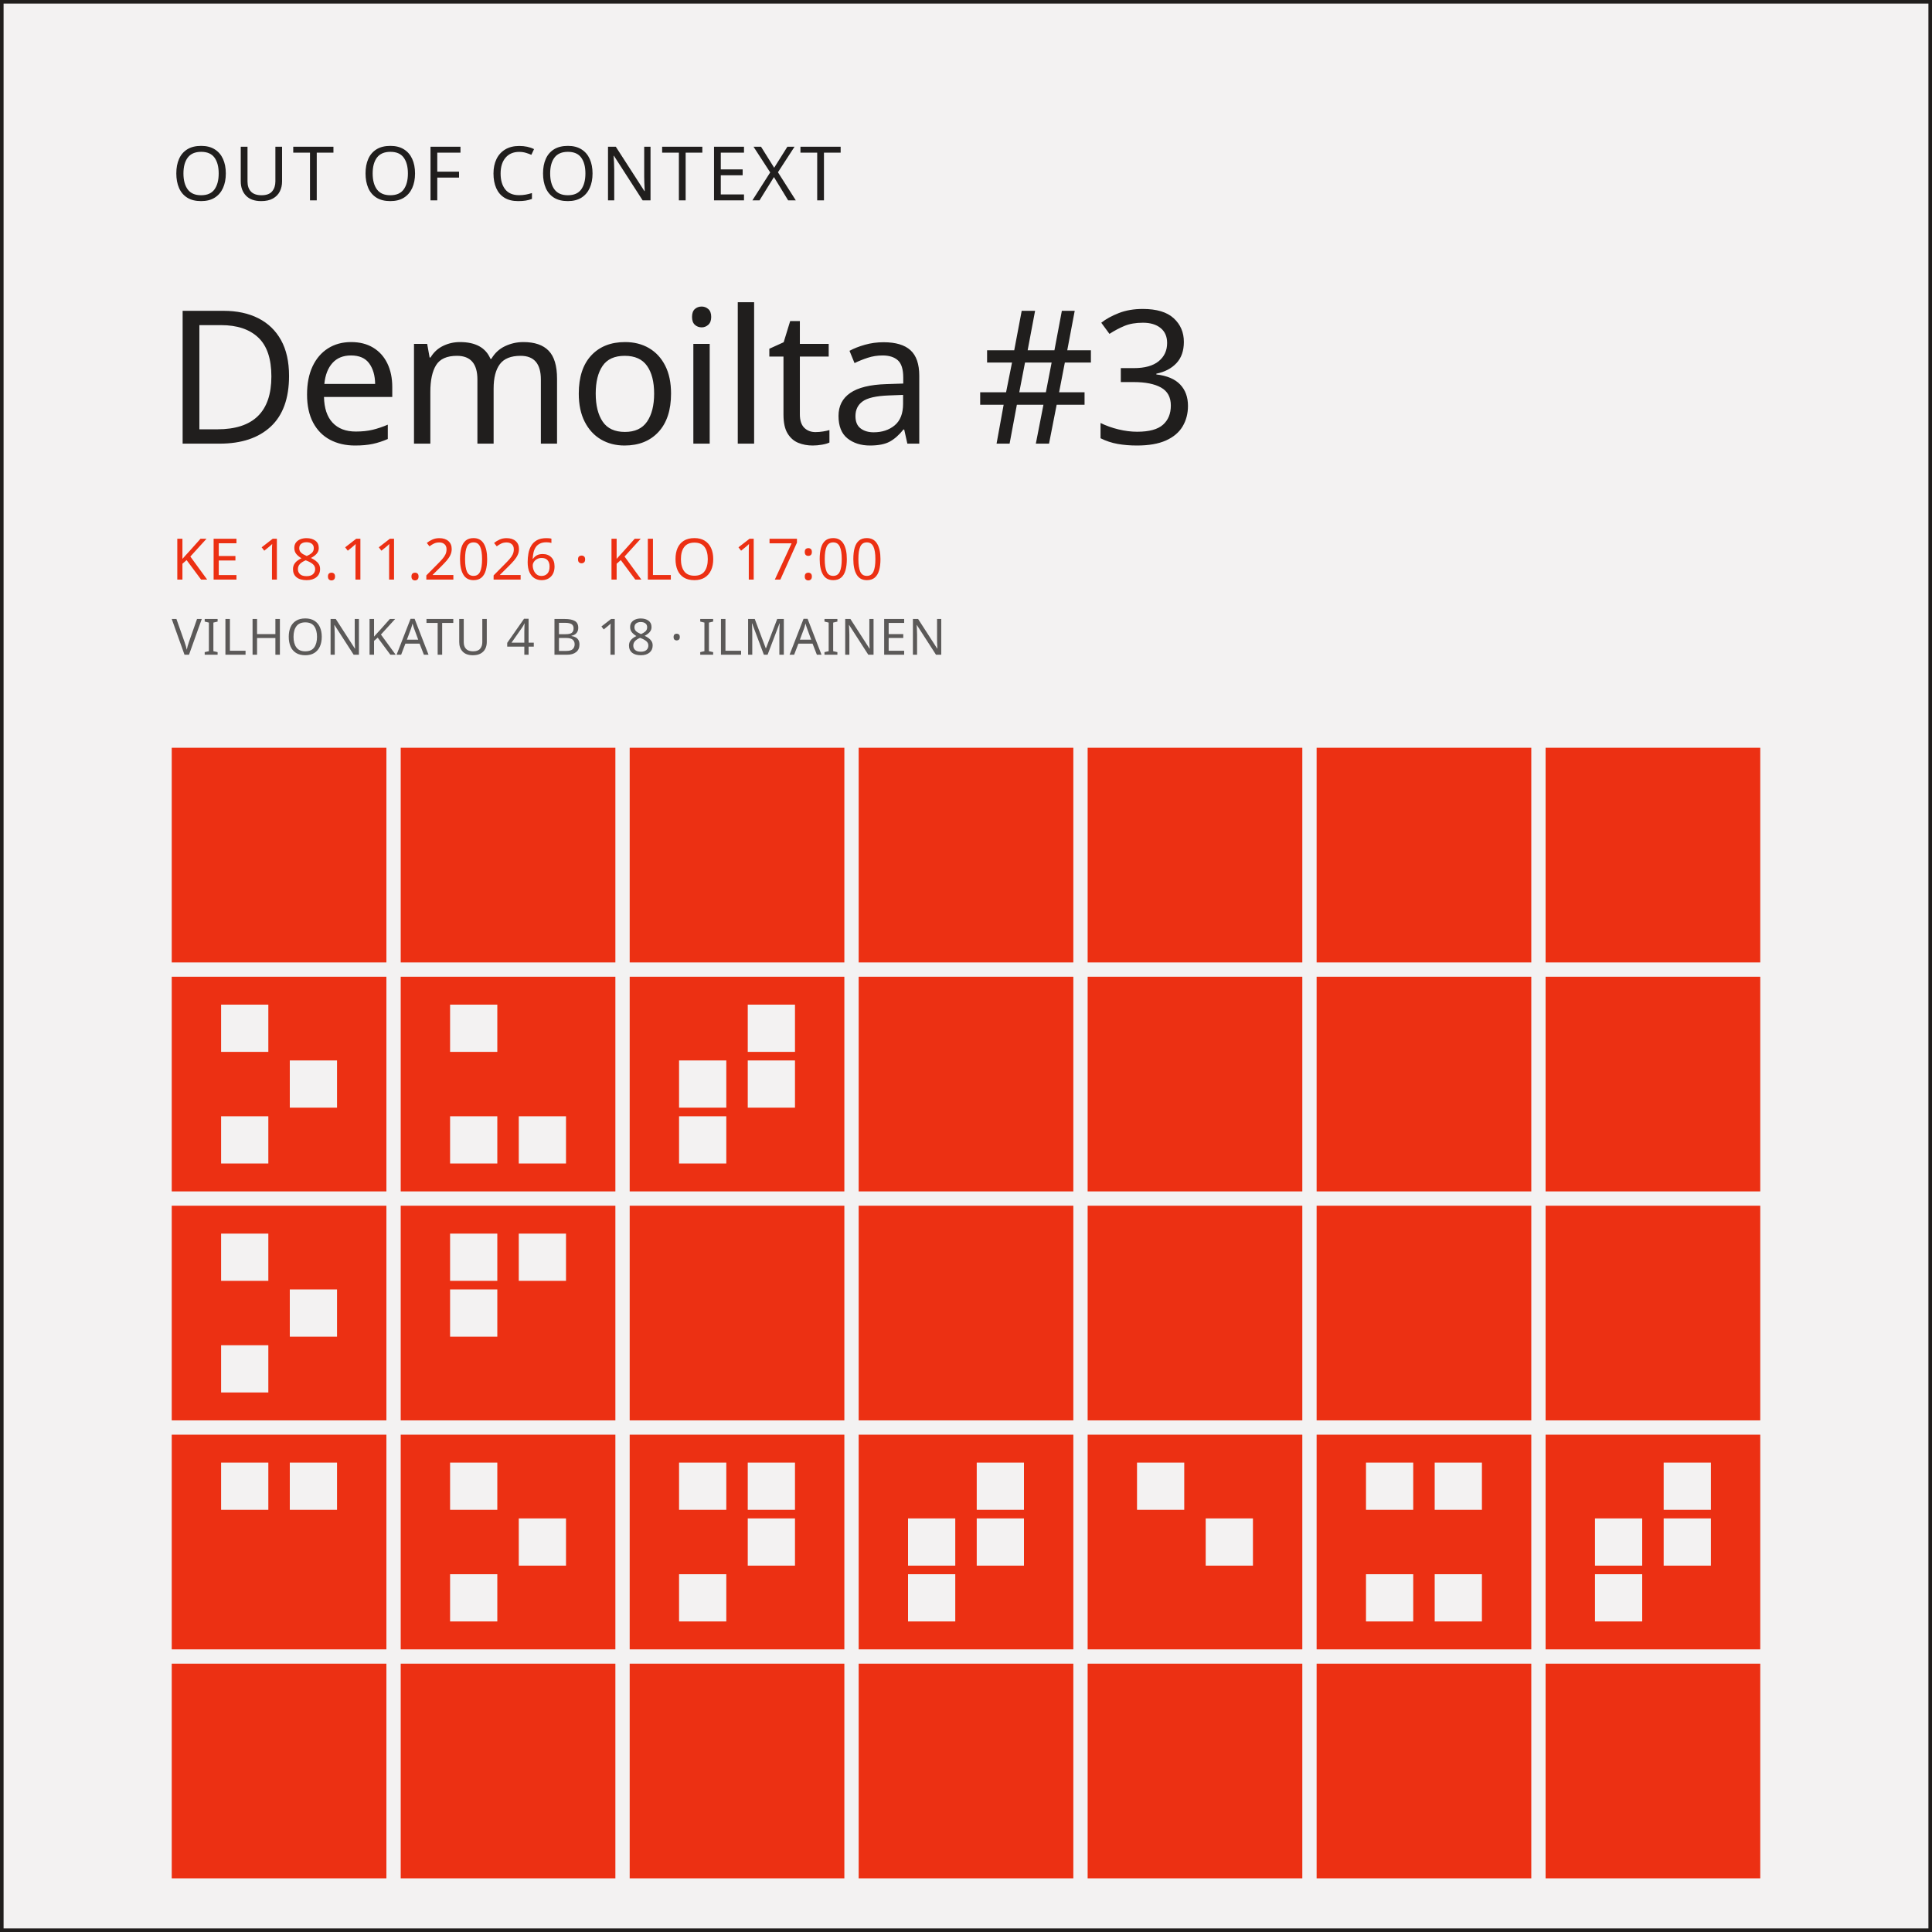
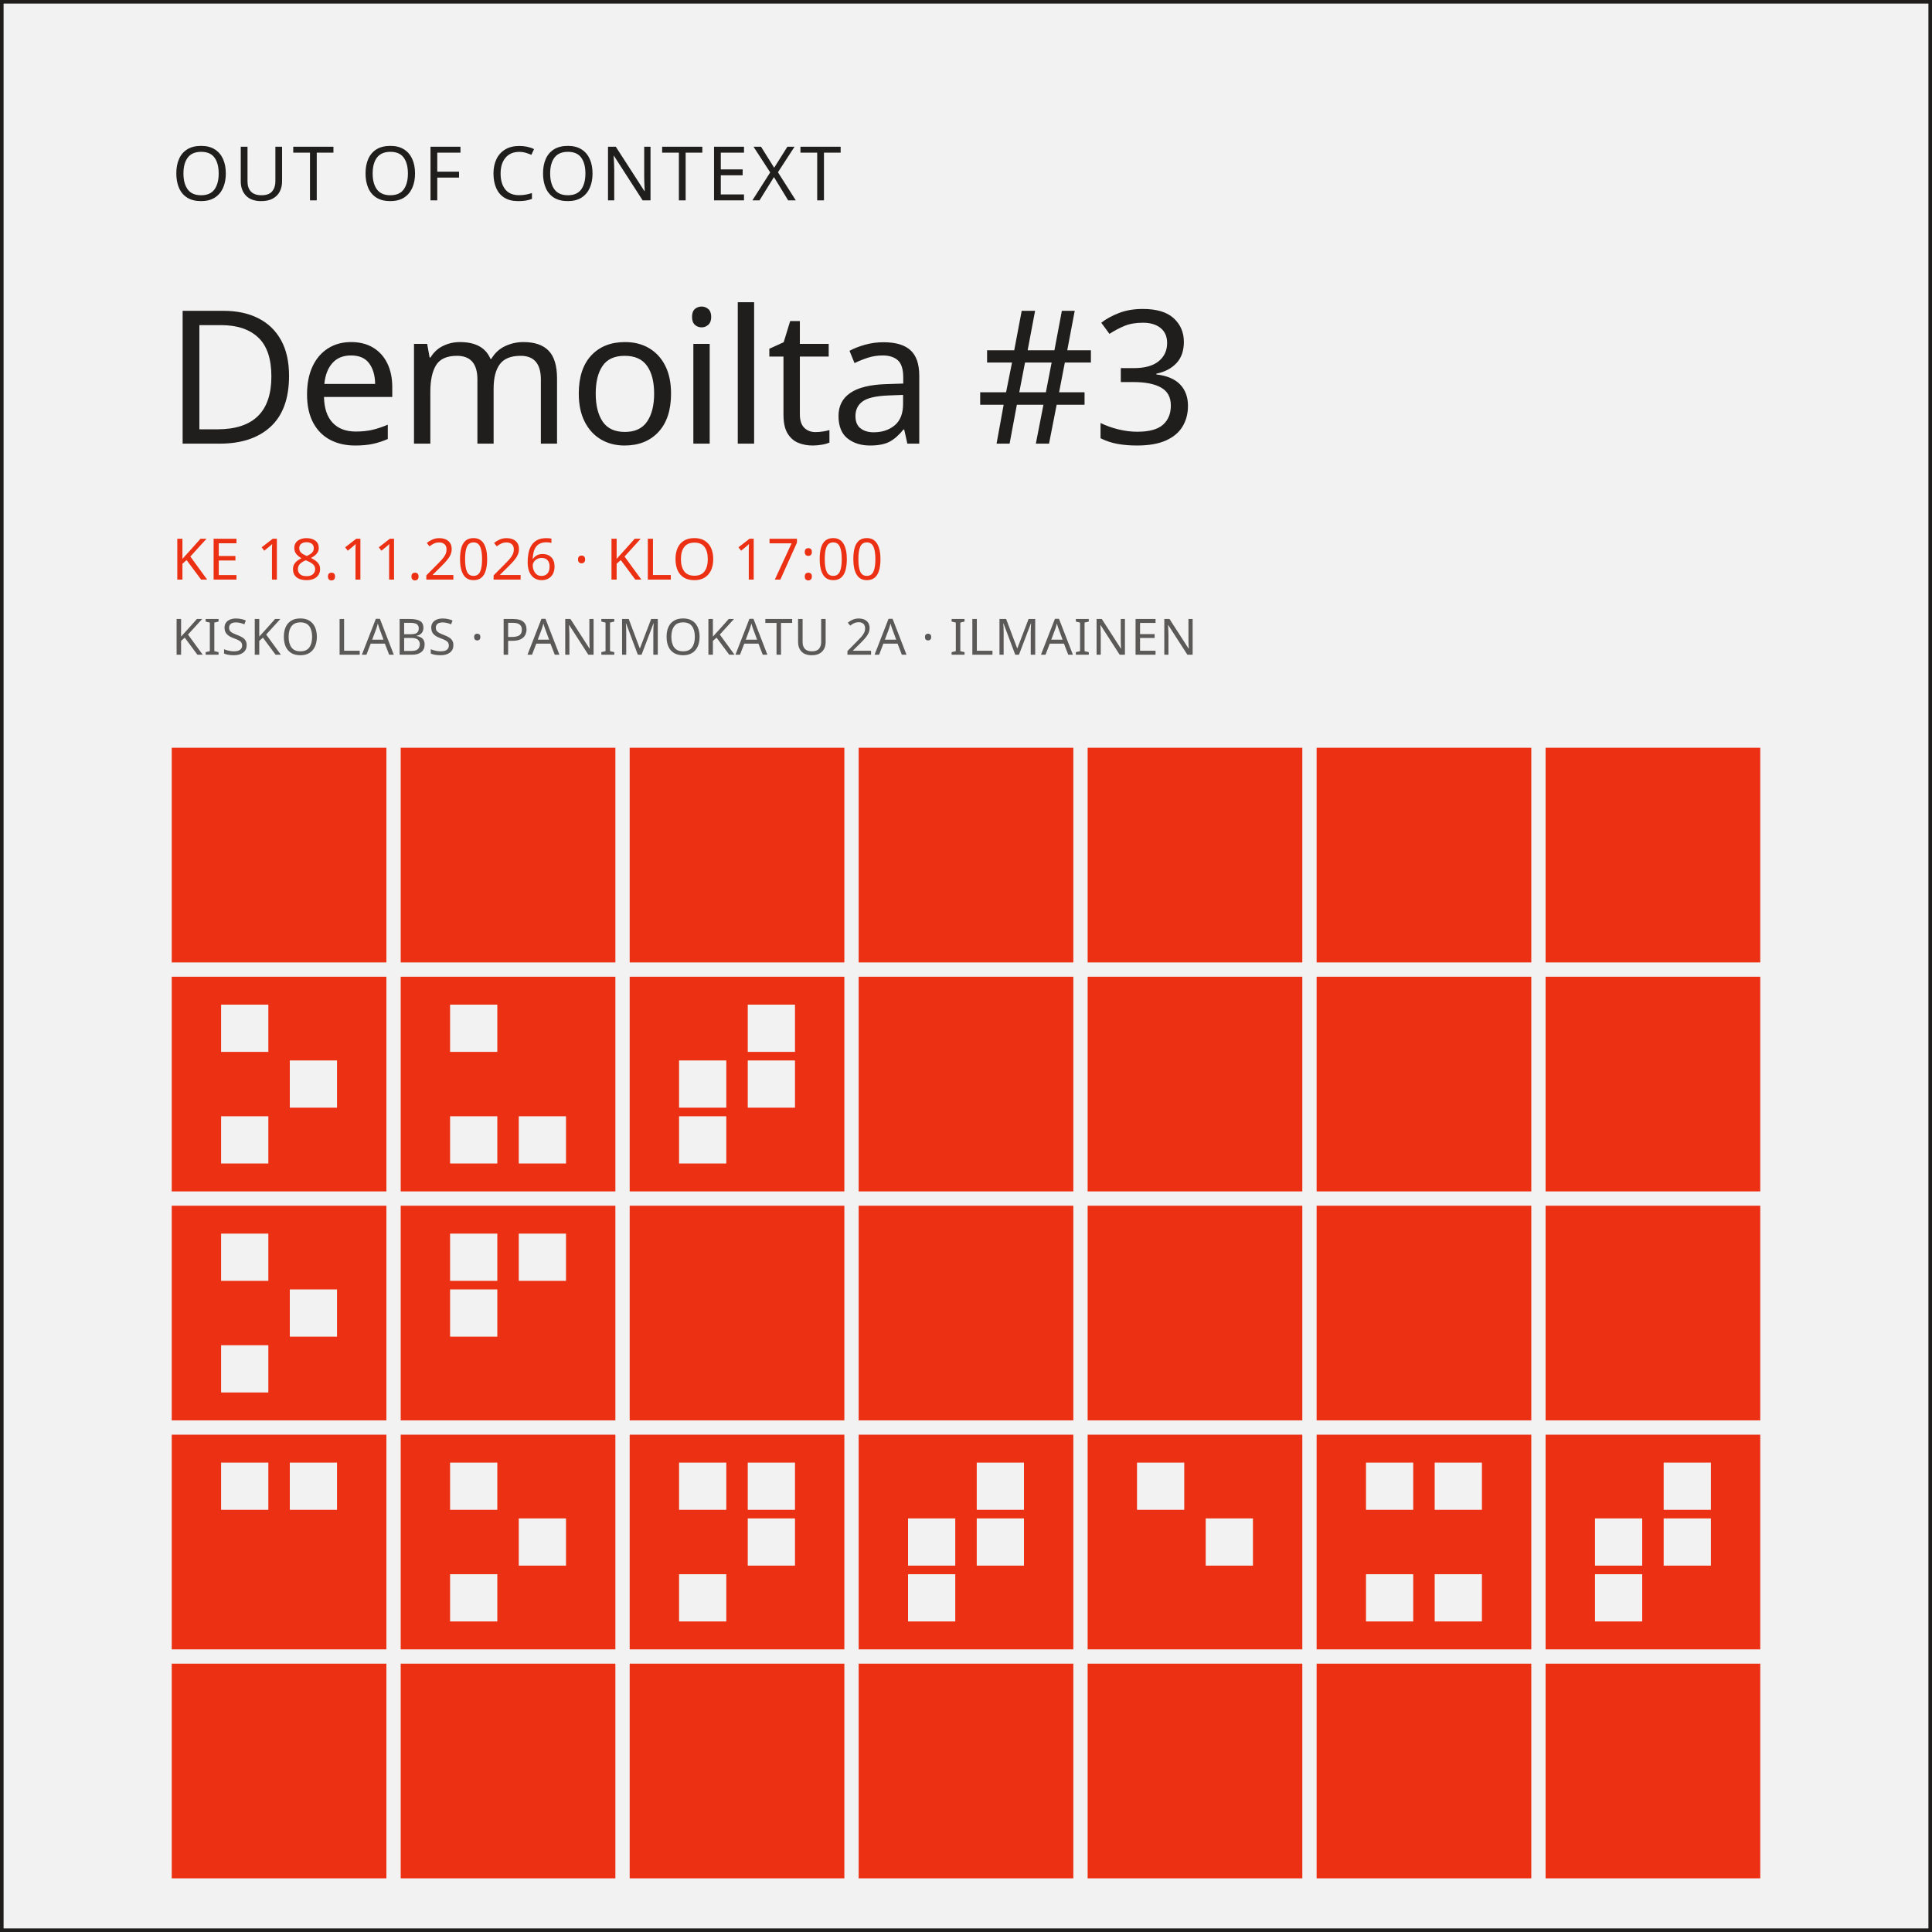
<svg xmlns="http://www.w3.org/2000/svg" width="1080" height="1080" viewBox="0 0 1080 1080">
  <rect width="1080" height="1080" fill="#f3f2f2" />
  <rect x="1" y="1" width="1078" height="1078" fill="none" stroke="#201e1d" stroke-width="2" />
  <text x="96" y="112" font-family="Archivo Black, Archivo, sans-serif" font-size="42" letter-spacing="2" fill="#201e1d">OUT OF CONTEXT</text>
  <text x="92" y="248" font-family="Archivo Black, Archivo, sans-serif" font-size="104" letter-spacing="-2" fill="#201e1d">Demoilta #3</text>
  <text x="96" y="324" font-family="Archivo Black, Archivo, sans-serif" font-size="32" letter-spacing="0.5" fill="#ec3013">KE 18.11.2026 · KLO 17:00</text>
-   <text x="96" y="366" font-family="Archivo Black, Archivo, sans-serif" font-size="28" letter-spacing="0.5" fill="#201e1d" opacity="0.72">VILHONKATU 4 B 18 · ILMAINEN</text>
+   <text x="96" y="366" font-family="Archivo Black, Archivo, sans-serif" font-size="28" letter-spacing="0.5" fill="#201e1d" opacity="0.72">KISKO LABS · PANIMOKATU 2A · ILMAINEN</text>
  <rect x="96" y="418" width="120" height="120" fill="#ec3013" />
  <rect x="224" y="418" width="120" height="120" fill="#ec3013" />
  <rect x="352" y="418" width="120" height="120" fill="#ec3013" />
  <rect x="480" y="418" width="120" height="120" fill="#ec3013" />
  <rect x="608" y="418" width="120" height="120" fill="#ec3013" />
  <rect x="736" y="418" width="120" height="120" fill="#ec3013" />
  <rect x="864" y="418" width="120" height="120" fill="#ec3013" />
  <rect x="96" y="546" width="120" height="120" fill="#ec3013" />
  <rect x="123.6" y="561.6" width="26.4" height="26.4" fill="#f3f2f2" />
  <rect x="123.6" y="624.0" width="26.4" height="26.4" fill="#f3f2f2" />
  <rect x="162.0" y="592.8" width="26.4" height="26.4" fill="#f3f2f2" />
  <rect x="224" y="546" width="120" height="120" fill="#ec3013" />
  <rect x="251.6" y="561.6" width="26.4" height="26.4" fill="#f3f2f2" />
  <rect x="251.6" y="624.0" width="26.4" height="26.4" fill="#f3f2f2" />
  <rect x="290.0" y="624.0" width="26.4" height="26.4" fill="#f3f2f2" />
  <rect x="352" y="546" width="120" height="120" fill="#ec3013" />
  <rect x="379.6" y="592.8" width="26.4" height="26.4" fill="#f3f2f2" />
  <rect x="379.6" y="624.0" width="26.4" height="26.4" fill="#f3f2f2" />
  <rect x="418.0" y="561.6" width="26.4" height="26.4" fill="#f3f2f2" />
  <rect x="418.0" y="592.8" width="26.4" height="26.4" fill="#f3f2f2" />
  <rect x="480" y="546" width="120" height="120" fill="#ec3013" />
  <rect x="608" y="546" width="120" height="120" fill="#ec3013" />
  <rect x="736" y="546" width="120" height="120" fill="#ec3013" />
  <rect x="864" y="546" width="120" height="120" fill="#ec3013" />
  <rect x="96" y="674" width="120" height="120" fill="#ec3013" />
  <rect x="123.6" y="689.6" width="26.4" height="26.4" fill="#f3f2f2" />
  <rect x="123.6" y="752.0" width="26.4" height="26.4" fill="#f3f2f2" />
  <rect x="162.0" y="720.8" width="26.4" height="26.4" fill="#f3f2f2" />
  <rect x="224" y="674" width="120" height="120" fill="#ec3013" />
  <rect x="251.6" y="689.6" width="26.4" height="26.4" fill="#f3f2f2" />
  <rect x="251.6" y="720.8" width="26.4" height="26.4" fill="#f3f2f2" />
  <rect x="290.0" y="689.6" width="26.4" height="26.4" fill="#f3f2f2" />
  <rect x="352" y="674" width="120" height="120" fill="#ec3013" />
  <rect x="480" y="674" width="120" height="120" fill="#ec3013" />
  <rect x="608" y="674" width="120" height="120" fill="#ec3013" />
  <rect x="736" y="674" width="120" height="120" fill="#ec3013" />
  <rect x="864" y="674" width="120" height="120" fill="#ec3013" />
  <rect x="96" y="802" width="120" height="120" fill="#ec3013" />
  <rect x="123.6" y="817.6" width="26.4" height="26.4" fill="#f3f2f2" />
  <rect x="162.0" y="817.6" width="26.4" height="26.4" fill="#f3f2f2" />
  <rect x="224" y="802" width="120" height="120" fill="#ec3013" />
  <rect x="251.6" y="817.6" width="26.4" height="26.4" fill="#f3f2f2" />
  <rect x="251.6" y="880.0" width="26.4" height="26.4" fill="#f3f2f2" />
  <rect x="290.0" y="848.8" width="26.4" height="26.4" fill="#f3f2f2" />
  <rect x="352" y="802" width="120" height="120" fill="#ec3013" />
  <rect x="379.6" y="817.6" width="26.4" height="26.4" fill="#f3f2f2" />
  <rect x="379.6" y="880.0" width="26.4" height="26.4" fill="#f3f2f2" />
  <rect x="418.0" y="817.6" width="26.4" height="26.4" fill="#f3f2f2" />
  <rect x="418.0" y="848.8" width="26.4" height="26.4" fill="#f3f2f2" />
  <rect x="480" y="802" width="120" height="120" fill="#ec3013" />
  <rect x="507.6" y="848.8" width="26.4" height="26.4" fill="#f3f2f2" />
  <rect x="507.6" y="880.0" width="26.4" height="26.4" fill="#f3f2f2" />
  <rect x="546.0" y="817.6" width="26.4" height="26.4" fill="#f3f2f2" />
  <rect x="546.0" y="848.8" width="26.4" height="26.4" fill="#f3f2f2" />
  <rect x="608" y="802" width="120" height="120" fill="#ec3013" />
  <rect x="635.6" y="817.6" width="26.4" height="26.4" fill="#f3f2f2" />
  <rect x="674.0" y="848.8" width="26.4" height="26.4" fill="#f3f2f2" />
  <rect x="736" y="802" width="120" height="120" fill="#ec3013" />
  <rect x="763.6" y="817.6" width="26.4" height="26.4" fill="#f3f2f2" />
  <rect x="763.6" y="880.0" width="26.4" height="26.4" fill="#f3f2f2" />
  <rect x="802.0" y="817.6" width="26.4" height="26.4" fill="#f3f2f2" />
  <rect x="802.0" y="880.0" width="26.4" height="26.4" fill="#f3f2f2" />
  <rect x="864" y="802" width="120" height="120" fill="#ec3013" />
  <rect x="891.6" y="848.8" width="26.4" height="26.4" fill="#f3f2f2" />
  <rect x="891.6" y="880.0" width="26.4" height="26.4" fill="#f3f2f2" />
  <rect x="930.0" y="817.6" width="26.4" height="26.4" fill="#f3f2f2" />
  <rect x="930.0" y="848.8" width="26.4" height="26.4" fill="#f3f2f2" />
  <rect x="96" y="930" width="120" height="120" fill="#ec3013" />
  <rect x="224" y="930" width="120" height="120" fill="#ec3013" />
  <rect x="352" y="930" width="120" height="120" fill="#ec3013" />
  <rect x="480" y="930" width="120" height="120" fill="#ec3013" />
  <rect x="608" y="930" width="120" height="120" fill="#ec3013" />
  <rect x="736" y="930" width="120" height="120" fill="#ec3013" />
  <rect x="864" y="930" width="120" height="120" fill="#ec3013" />
</svg>
